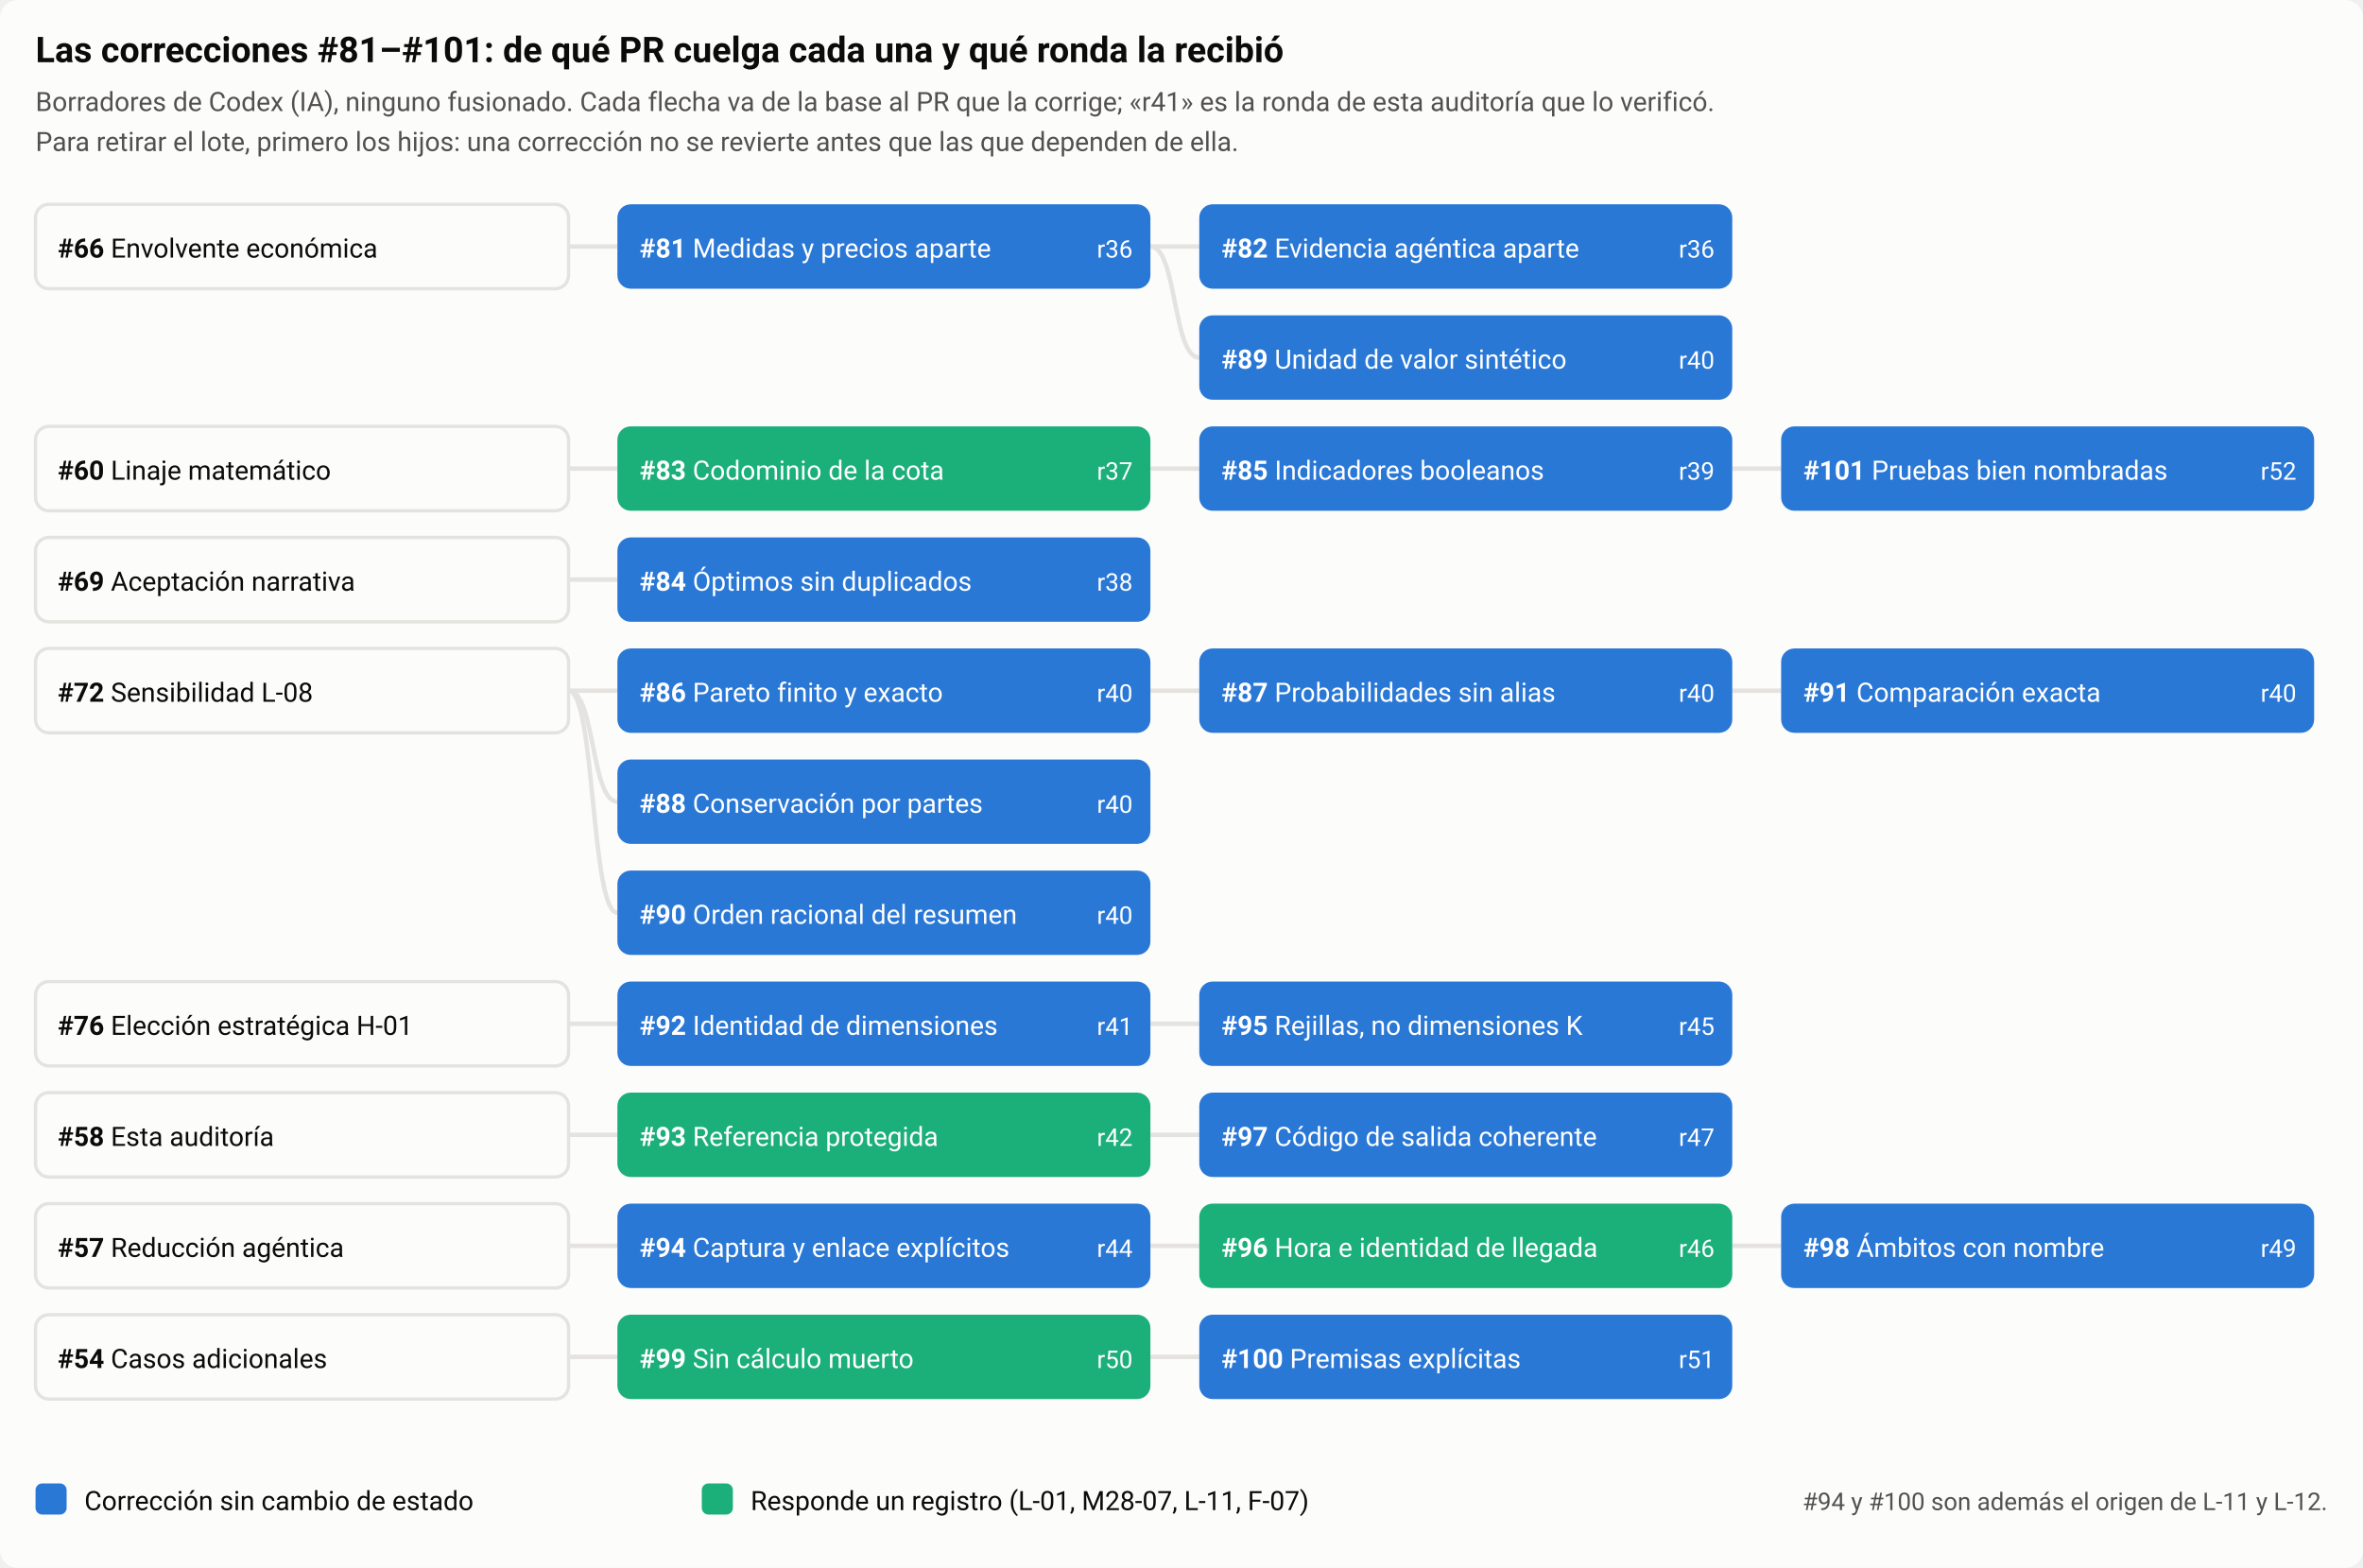
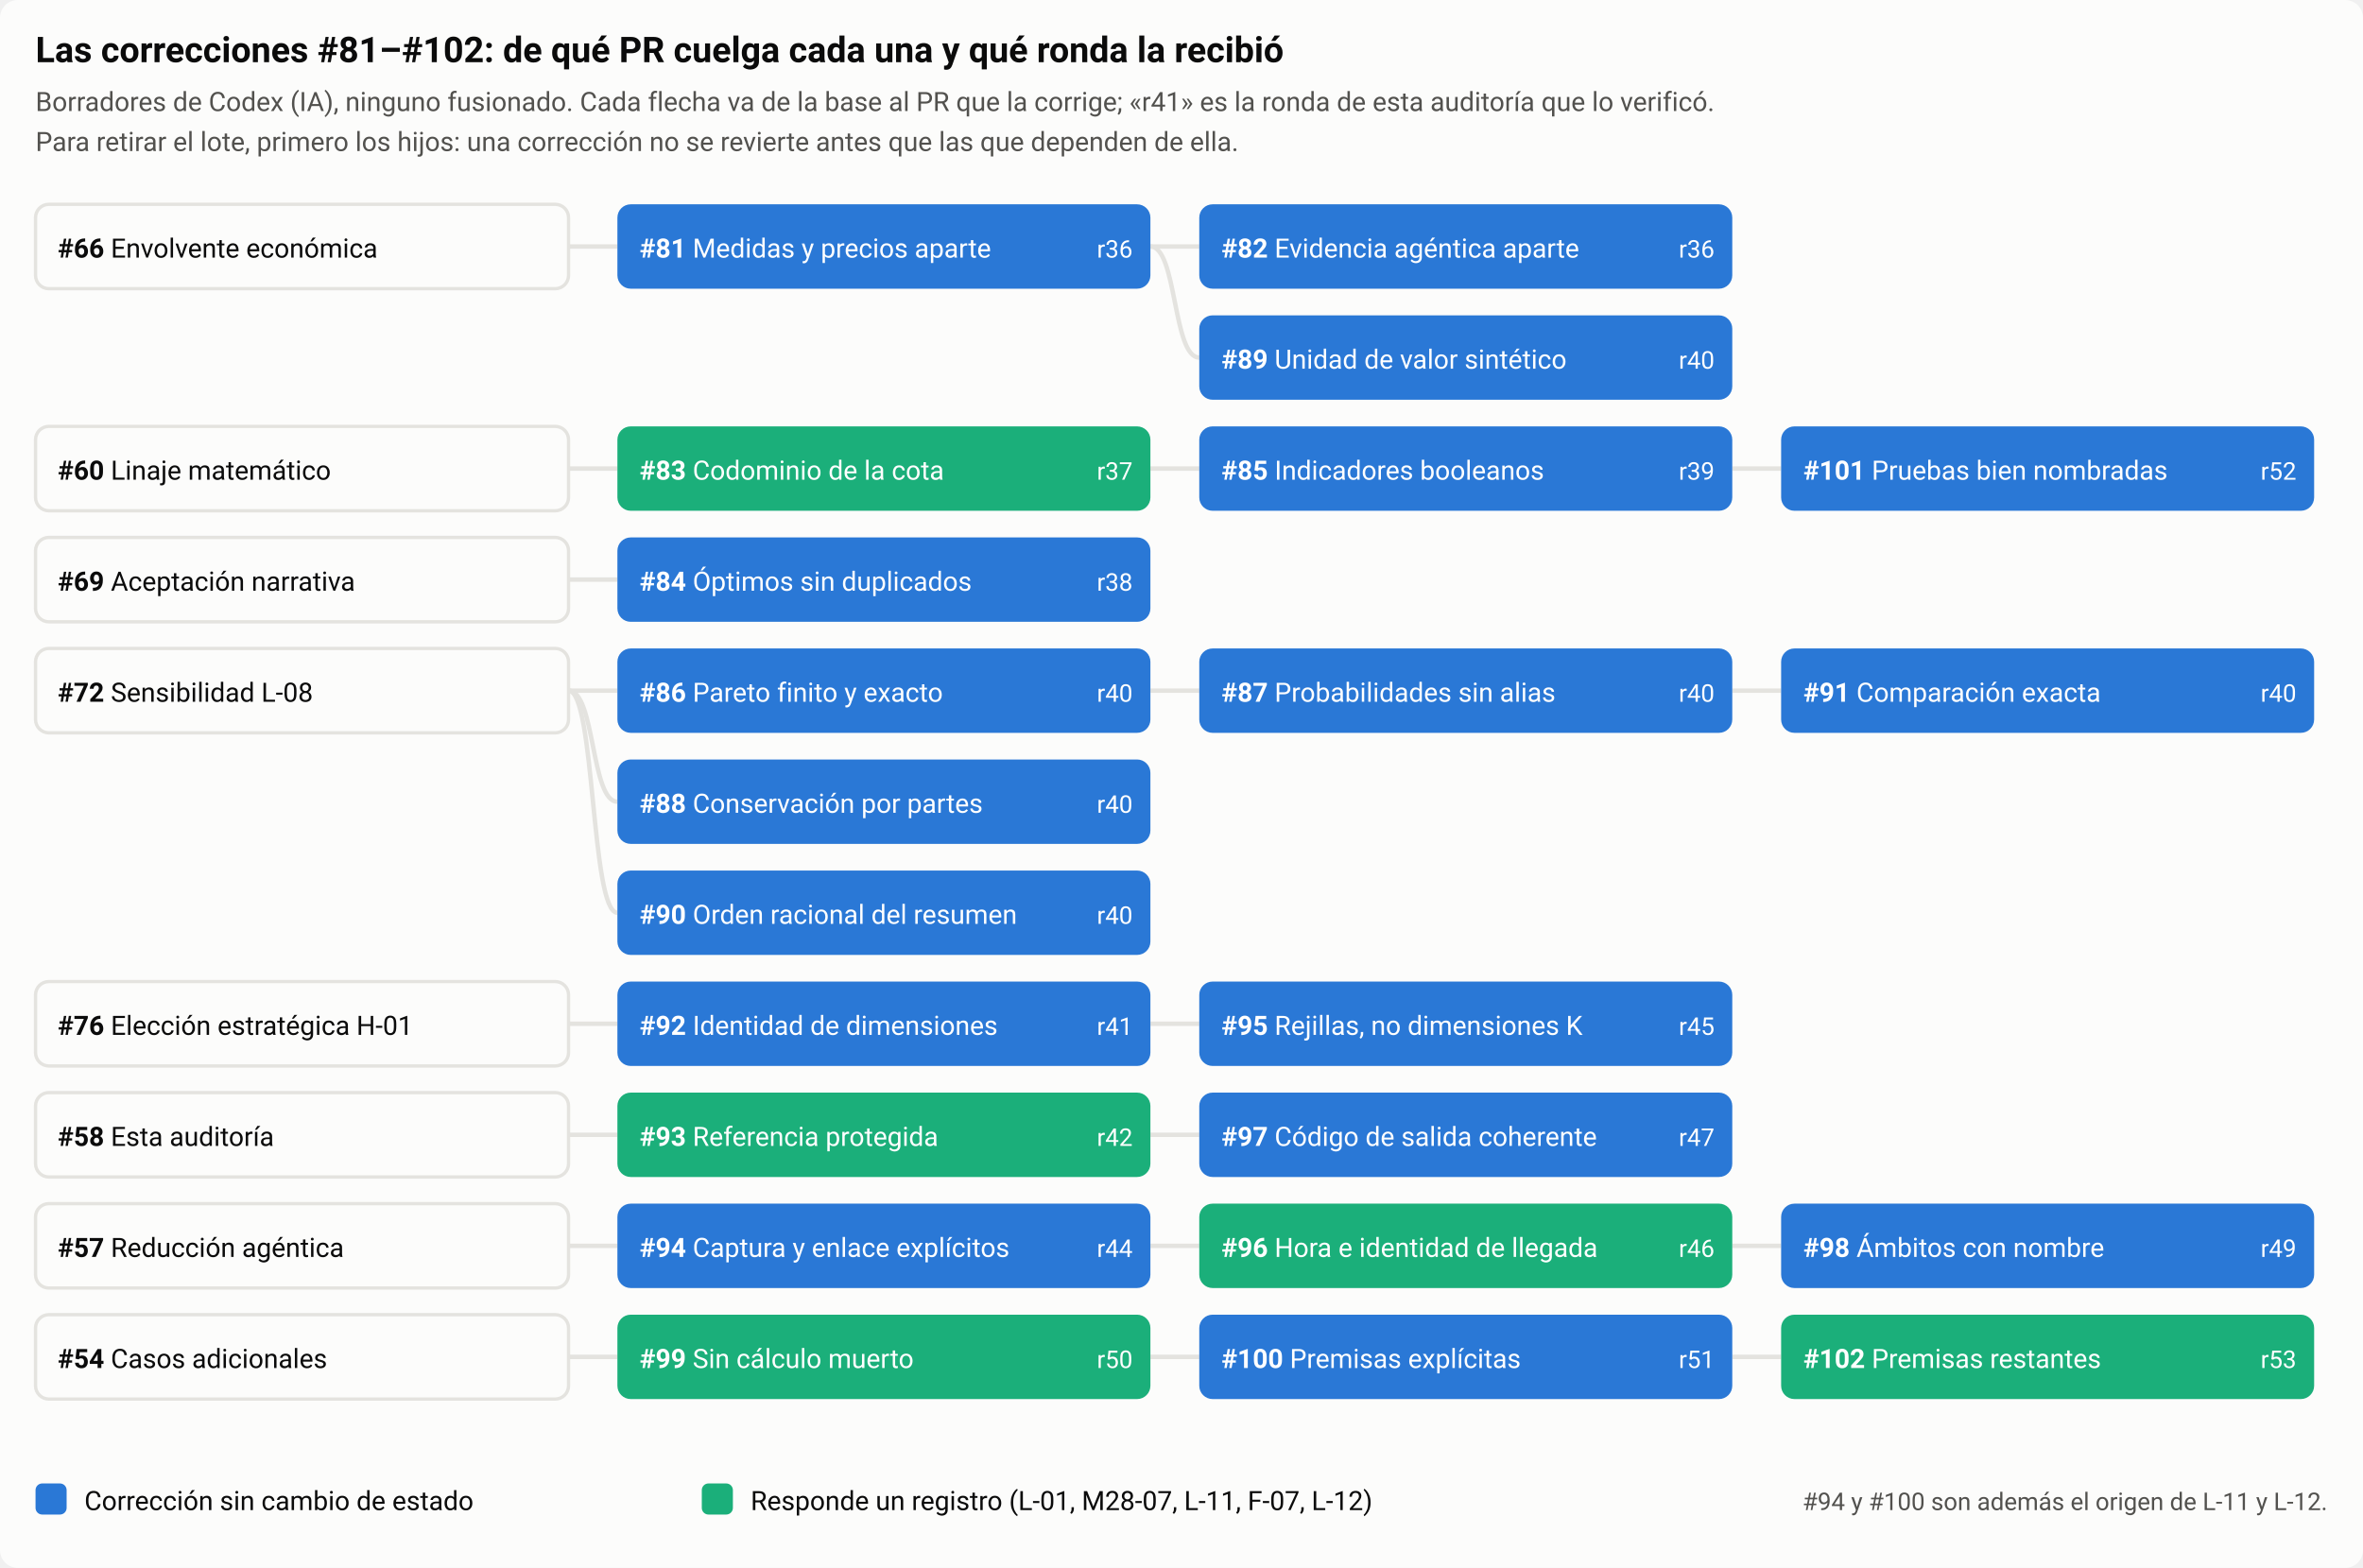
- <svg xmlns="http://www.w3.org/2000/svg" viewBox="0 0 1064 706" width="1064" height="706" role="img" aria-label="Mapa de las 21 correcciones acotadas #81 a #101, su PR de base y la ronda de la auditoría que las recibió">
+ <svg xmlns="http://www.w3.org/2000/svg" viewBox="0 0 1064 706" width="1064" height="706" role="img" aria-label="Mapa de las 22 correcciones acotadas #81 a #102, su PR de base y la ronda de la auditoría que las recibió">
  <style>
  .ink{fill:#0b0b0b}.ink2{fill:#52514e}.bg{fill:#fcfcfb}.grid{stroke:#e4e3df}
  .s0{fill:#2a78d6}.s1{fill:#eb6834}.s2{fill:#1baf7a}.s3{fill:#eda100}.s4{fill:#e87ba4}
  .a0{fill:#2a78d6}.a1{fill:#eb6834}.a0s{stroke:#2a78d6}.a1s{stroke:#eb6834}
  text{font-family:system-ui,-apple-system,Segoe UI,Roboto,sans-serif}
  @media (prefers-color-scheme: dark){
    .ink{fill:#f0efec}.ink2{fill:#c3c2b7}.bg{fill:#1a1a19}.grid{stroke:#383835}
    .s0{fill:#3987e5}.s1{fill:#d95926}.s2{fill:#199e70}.s3{fill:#c98500}.s4{fill:#d55181}
    .a0{fill:#3987e5}.a1{fill:#d95926}.a0s{stroke:#3987e5}.a1s{stroke:#d95926}
  }
</style>
  <rect class="bg" width="1064" height="706" rx="8" />
-   <text class="ink" x="16" y="28" font-size="16" font-weight="600">Las correcciones #81–#101: de qué PR cuelga cada una y qué ronda la recibió</text>
+   <text class="ink" x="16" y="28" font-size="16" font-weight="600">Las correcciones #81–#102: de qué PR cuelga cada una y qué ronda la recibió</text>
  <text class="ink2" x="16" y="50" font-size="12">Borradores de Codex (IA), ninguno fusionado. Cada flecha va de la base al PR que la corrige; «r41» es la ronda de esta auditoría que lo verificó.</text>
  <text class="ink2" x="16" y="68" font-size="12">Para retirar el lote, primero los hijos: una corrección no se revierte antes que las que dependen de ella.</text>
  <path class="grid" d="M256 111.0 C268 111.0 266 111.0 278 111.0" fill="none" stroke-width="2" />
  <path class="grid" d="M518 111.0 C530 111.0 528 111.0 540 111.0" fill="none" stroke-width="2" />
  <path class="grid" d="M518 111.0 C530 111.0 528 161.0 540 161.0" fill="none" stroke-width="2" />
  <path class="grid" d="M256 211.0 C268 211.0 266 211.0 278 211.0" fill="none" stroke-width="2" />
  <path class="grid" d="M518 211.0 C530 211.0 528 211.0 540 211.0" fill="none" stroke-width="2" />
  <path class="grid" d="M256 261.0 C268 261.0 266 261.0 278 261.0" fill="none" stroke-width="2" />
  <path class="grid" d="M256 311.0 C268 311.0 266 311.0 278 311.0" fill="none" stroke-width="2" />
  <path class="grid" d="M518 311.0 C530 311.0 528 311.0 540 311.0" fill="none" stroke-width="2" />
  <path class="grid" d="M780 311.0 C792 311.0 790 311.0 802 311.0" fill="none" stroke-width="2" />
  <path class="grid" d="M256 311.0 C268 311.0 266 361.0 278 361.0" fill="none" stroke-width="2" />
  <path class="grid" d="M256 311.0 C268 311.0 266 411.0 278 411.0" fill="none" stroke-width="2" />
  <path class="grid" d="M256 461.0 C268 461.0 266 461.0 278 461.0" fill="none" stroke-width="2" />
  <path class="grid" d="M518 461.0 C530 461.0 528 461.0 540 461.0" fill="none" stroke-width="2" />
  <path class="grid" d="M256 511.0 C268 511.0 266 511.0 278 511.0" fill="none" stroke-width="2" />
  <path class="grid" d="M518 511.0 C530 511.0 528 511.0 540 511.0" fill="none" stroke-width="2" />
  <path class="grid" d="M256 561.0 C268 561.0 266 561.0 278 561.0" fill="none" stroke-width="2" />
  <path class="grid" d="M518 561.0 C530 561.0 528 561.0 540 561.0" fill="none" stroke-width="2" />
  <path class="grid" d="M780 561.0 C792 561.0 790 561.0 802 561.0" fill="none" stroke-width="2" />
  <path class="grid" d="M256 611.0 C268 611.0 266 611.0 278 611.0" fill="none" stroke-width="2" />
  <path class="grid" d="M518 611.0 C530 611.0 528 611.0 540 611.0" fill="none" stroke-width="2" />
  <path class="grid" d="M780 211.0 C792 211.0 790 211.0 802 211.0" fill="none" stroke-width="2" />
+   <path class="grid" d="M780 611.0 C792 611.0 790 611.0 802 611.0" fill="none" stroke-width="2" />
  <rect x="16" y="92" width="240" height="38" rx="6" fill="none" class="grid" stroke-width="1.5" />
  <text class="ink" x="26" y="116" font-size="12">
    <tspan font-weight="700">#66</tspan> Envolvente económica</text>
  <rect x="16" y="192" width="240" height="38" rx="6" fill="none" class="grid" stroke-width="1.5" />
  <text class="ink" x="26" y="216" font-size="12">
    <tspan font-weight="700">#60</tspan> Linaje matemático</text>
  <rect x="16" y="242" width="240" height="38" rx="6" fill="none" class="grid" stroke-width="1.5" />
  <text class="ink" x="26" y="266" font-size="12">
    <tspan font-weight="700">#69</tspan> Aceptación narrativa</text>
  <rect x="16" y="292" width="240" height="38" rx="6" fill="none" class="grid" stroke-width="1.5" />
  <text class="ink" x="26" y="316" font-size="12">
    <tspan font-weight="700">#72</tspan> Sensibilidad L-08</text>
  <rect x="16" y="442" width="240" height="38" rx="6" fill="none" class="grid" stroke-width="1.5" />
  <text class="ink" x="26" y="466" font-size="12">
    <tspan font-weight="700">#76</tspan> Elección estratégica H-01</text>
  <rect x="16" y="492" width="240" height="38" rx="6" fill="none" class="grid" stroke-width="1.5" />
  <text class="ink" x="26" y="516" font-size="12">
    <tspan font-weight="700">#58</tspan> Esta auditoría</text>
  <rect x="16" y="542" width="240" height="38" rx="6" fill="none" class="grid" stroke-width="1.5" />
  <text class="ink" x="26" y="566" font-size="12">
    <tspan font-weight="700">#57</tspan> Reducción agéntica</text>
  <rect x="16" y="592" width="240" height="38" rx="6" fill="none" class="grid" stroke-width="1.5" />
  <text class="ink" x="26" y="616" font-size="12">
    <tspan font-weight="700">#54</tspan> Casos adicionales</text>
  <rect class="s0" x="278" y="92" width="240" height="38" rx="6" />
  <text x="288" y="116" font-size="12" fill="#fff">
    <tspan font-weight="700">#81</tspan> Medidas y precios aparte</text>
  <text x="510" y="116" font-size="11" fill="#fff" text-anchor="end">r36</text>
  <rect class="s0" x="540" y="92" width="240" height="38" rx="6" />
  <text x="550" y="116" font-size="12" fill="#fff">
    <tspan font-weight="700">#82</tspan> Evidencia agéntica aparte</text>
  <text x="772" y="116" font-size="11" fill="#fff" text-anchor="end">r36</text>
  <rect class="s0" x="540" y="142" width="240" height="38" rx="6" />
  <text x="550" y="166" font-size="12" fill="#fff">
    <tspan font-weight="700">#89</tspan> Unidad de valor sintético</text>
  <text x="772" y="166" font-size="11" fill="#fff" text-anchor="end">r40</text>
  <rect class="s2" x="278" y="192" width="240" height="38" rx="6" />
  <text x="288" y="216" font-size="12" fill="#fff">
    <tspan font-weight="700">#83</tspan> Codominio de la cota</text>
  <text x="510" y="216" font-size="11" fill="#fff" text-anchor="end">r37</text>
  <rect class="s0" x="540" y="192" width="240" height="38" rx="6" />
  <text x="550" y="216" font-size="12" fill="#fff">
    <tspan font-weight="700">#85</tspan> Indicadores booleanos</text>
  <text x="772" y="216" font-size="11" fill="#fff" text-anchor="end">r39</text>
  <rect class="s0" x="278" y="242" width="240" height="38" rx="6" />
  <text x="288" y="266" font-size="12" fill="#fff">
    <tspan font-weight="700">#84</tspan> Óptimos sin duplicados</text>
  <text x="510" y="266" font-size="11" fill="#fff" text-anchor="end">r38</text>
  <rect class="s0" x="278" y="292" width="240" height="38" rx="6" />
  <text x="288" y="316" font-size="12" fill="#fff">
    <tspan font-weight="700">#86</tspan> Pareto finito y exacto</text>
  <text x="510" y="316" font-size="11" fill="#fff" text-anchor="end">r40</text>
  <rect class="s0" x="540" y="292" width="240" height="38" rx="6" />
  <text x="550" y="316" font-size="12" fill="#fff">
    <tspan font-weight="700">#87</tspan> Probabilidades sin alias</text>
  <text x="772" y="316" font-size="11" fill="#fff" text-anchor="end">r40</text>
  <rect class="s0" x="802" y="292" width="240" height="38" rx="6" />
  <text x="812" y="316" font-size="12" fill="#fff">
    <tspan font-weight="700">#91</tspan> Comparación exacta</text>
  <text x="1034" y="316" font-size="11" fill="#fff" text-anchor="end">r40</text>
  <rect class="s0" x="278" y="342" width="240" height="38" rx="6" />
  <text x="288" y="366" font-size="12" fill="#fff">
    <tspan font-weight="700">#88</tspan> Conservación por partes</text>
  <text x="510" y="366" font-size="11" fill="#fff" text-anchor="end">r40</text>
  <rect class="s0" x="278" y="392" width="240" height="38" rx="6" />
  <text x="288" y="416" font-size="12" fill="#fff">
    <tspan font-weight="700">#90</tspan> Orden racional del resumen</text>
  <text x="510" y="416" font-size="11" fill="#fff" text-anchor="end">r40</text>
  <rect class="s0" x="278" y="442" width="240" height="38" rx="6" />
  <text x="288" y="466" font-size="12" fill="#fff">
    <tspan font-weight="700">#92</tspan> Identidad de dimensiones</text>
  <text x="510" y="466" font-size="11" fill="#fff" text-anchor="end">r41</text>
  <rect class="s0" x="540" y="442" width="240" height="38" rx="6" />
  <text x="550" y="466" font-size="12" fill="#fff">
    <tspan font-weight="700">#95</tspan> Rejillas, no dimensiones K</text>
  <text x="772" y="466" font-size="11" fill="#fff" text-anchor="end">r45</text>
  <rect class="s2" x="278" y="492" width="240" height="38" rx="6" />
  <text x="288" y="516" font-size="12" fill="#fff">
    <tspan font-weight="700">#93</tspan> Referencia protegida</text>
  <text x="510" y="516" font-size="11" fill="#fff" text-anchor="end">r42</text>
  <rect class="s0" x="540" y="492" width="240" height="38" rx="6" />
  <text x="550" y="516" font-size="12" fill="#fff">
    <tspan font-weight="700">#97</tspan> Código de salida coherente</text>
  <text x="772" y="516" font-size="11" fill="#fff" text-anchor="end">r47</text>
  <rect class="s0" x="278" y="542" width="240" height="38" rx="6" />
  <text x="288" y="566" font-size="12" fill="#fff">
    <tspan font-weight="700">#94</tspan> Captura y enlace explícitos</text>
  <text x="510" y="566" font-size="11" fill="#fff" text-anchor="end">r44</text>
  <rect class="s2" x="540" y="542" width="240" height="38" rx="6" />
  <text x="550" y="566" font-size="12" fill="#fff">
    <tspan font-weight="700">#96</tspan> Hora e identidad de llegada</text>
  <text x="772" y="566" font-size="11" fill="#fff" text-anchor="end">r46</text>
  <rect class="s0" x="802" y="542" width="240" height="38" rx="6" />
  <text x="812" y="566" font-size="12" fill="#fff">
    <tspan font-weight="700">#98</tspan> Ámbitos con nombre</text>
  <text x="1034" y="566" font-size="11" fill="#fff" text-anchor="end">r49</text>
  <rect class="s2" x="278" y="592" width="240" height="38" rx="6" />
  <text x="288" y="616" font-size="12" fill="#fff">
    <tspan font-weight="700">#99</tspan> Sin cálculo muerto</text>
  <text x="510" y="616" font-size="11" fill="#fff" text-anchor="end">r50</text>
  <rect class="s0" x="540" y="592" width="240" height="38" rx="6" />
  <text x="550" y="616" font-size="12" fill="#fff">
    <tspan font-weight="700">#100</tspan> Premisas explícitas</text>
  <text x="772" y="616" font-size="11" fill="#fff" text-anchor="end">r51</text>
  <rect class="s0" x="802" y="192" width="240" height="38" rx="6" />
  <text x="812" y="216" font-size="12" fill="#fff">
    <tspan font-weight="700">#101</tspan> Pruebas bien nombradas</text>
  <text x="1034" y="216" font-size="11" fill="#fff" text-anchor="end">r52</text>
+   <rect class="s2" x="802" y="592" width="240" height="38" rx="6" />
+   <text x="812" y="616" font-size="12" fill="#fff">
+     <tspan font-weight="700">#102</tspan> Premisas restantes</text>
+   <text x="1034" y="616" font-size="11" fill="#fff" text-anchor="end">r53</text>
  <rect class="s0" x="16" y="668" width="14" height="14" rx="3" />
  <text class="ink" x="38" y="680" font-size="12">Corrección sin cambio de estado</text>
  <rect class="s2" x="316" y="668" width="14" height="14" rx="3" />
-   <text class="ink" x="338" y="680" font-size="12">Responde un registro (L-01, M28-07, L-11, F-07)</text>
+   <text class="ink" x="338" y="680" font-size="12">Responde un registro (L-01, M28-07, L-11, F-07, L-12)</text>
  <text class="ink2" x="1048" y="680" font-size="11" text-anchor="end">#94 y #100 son además el origen de L-11 y L-12.</text>
</svg>
